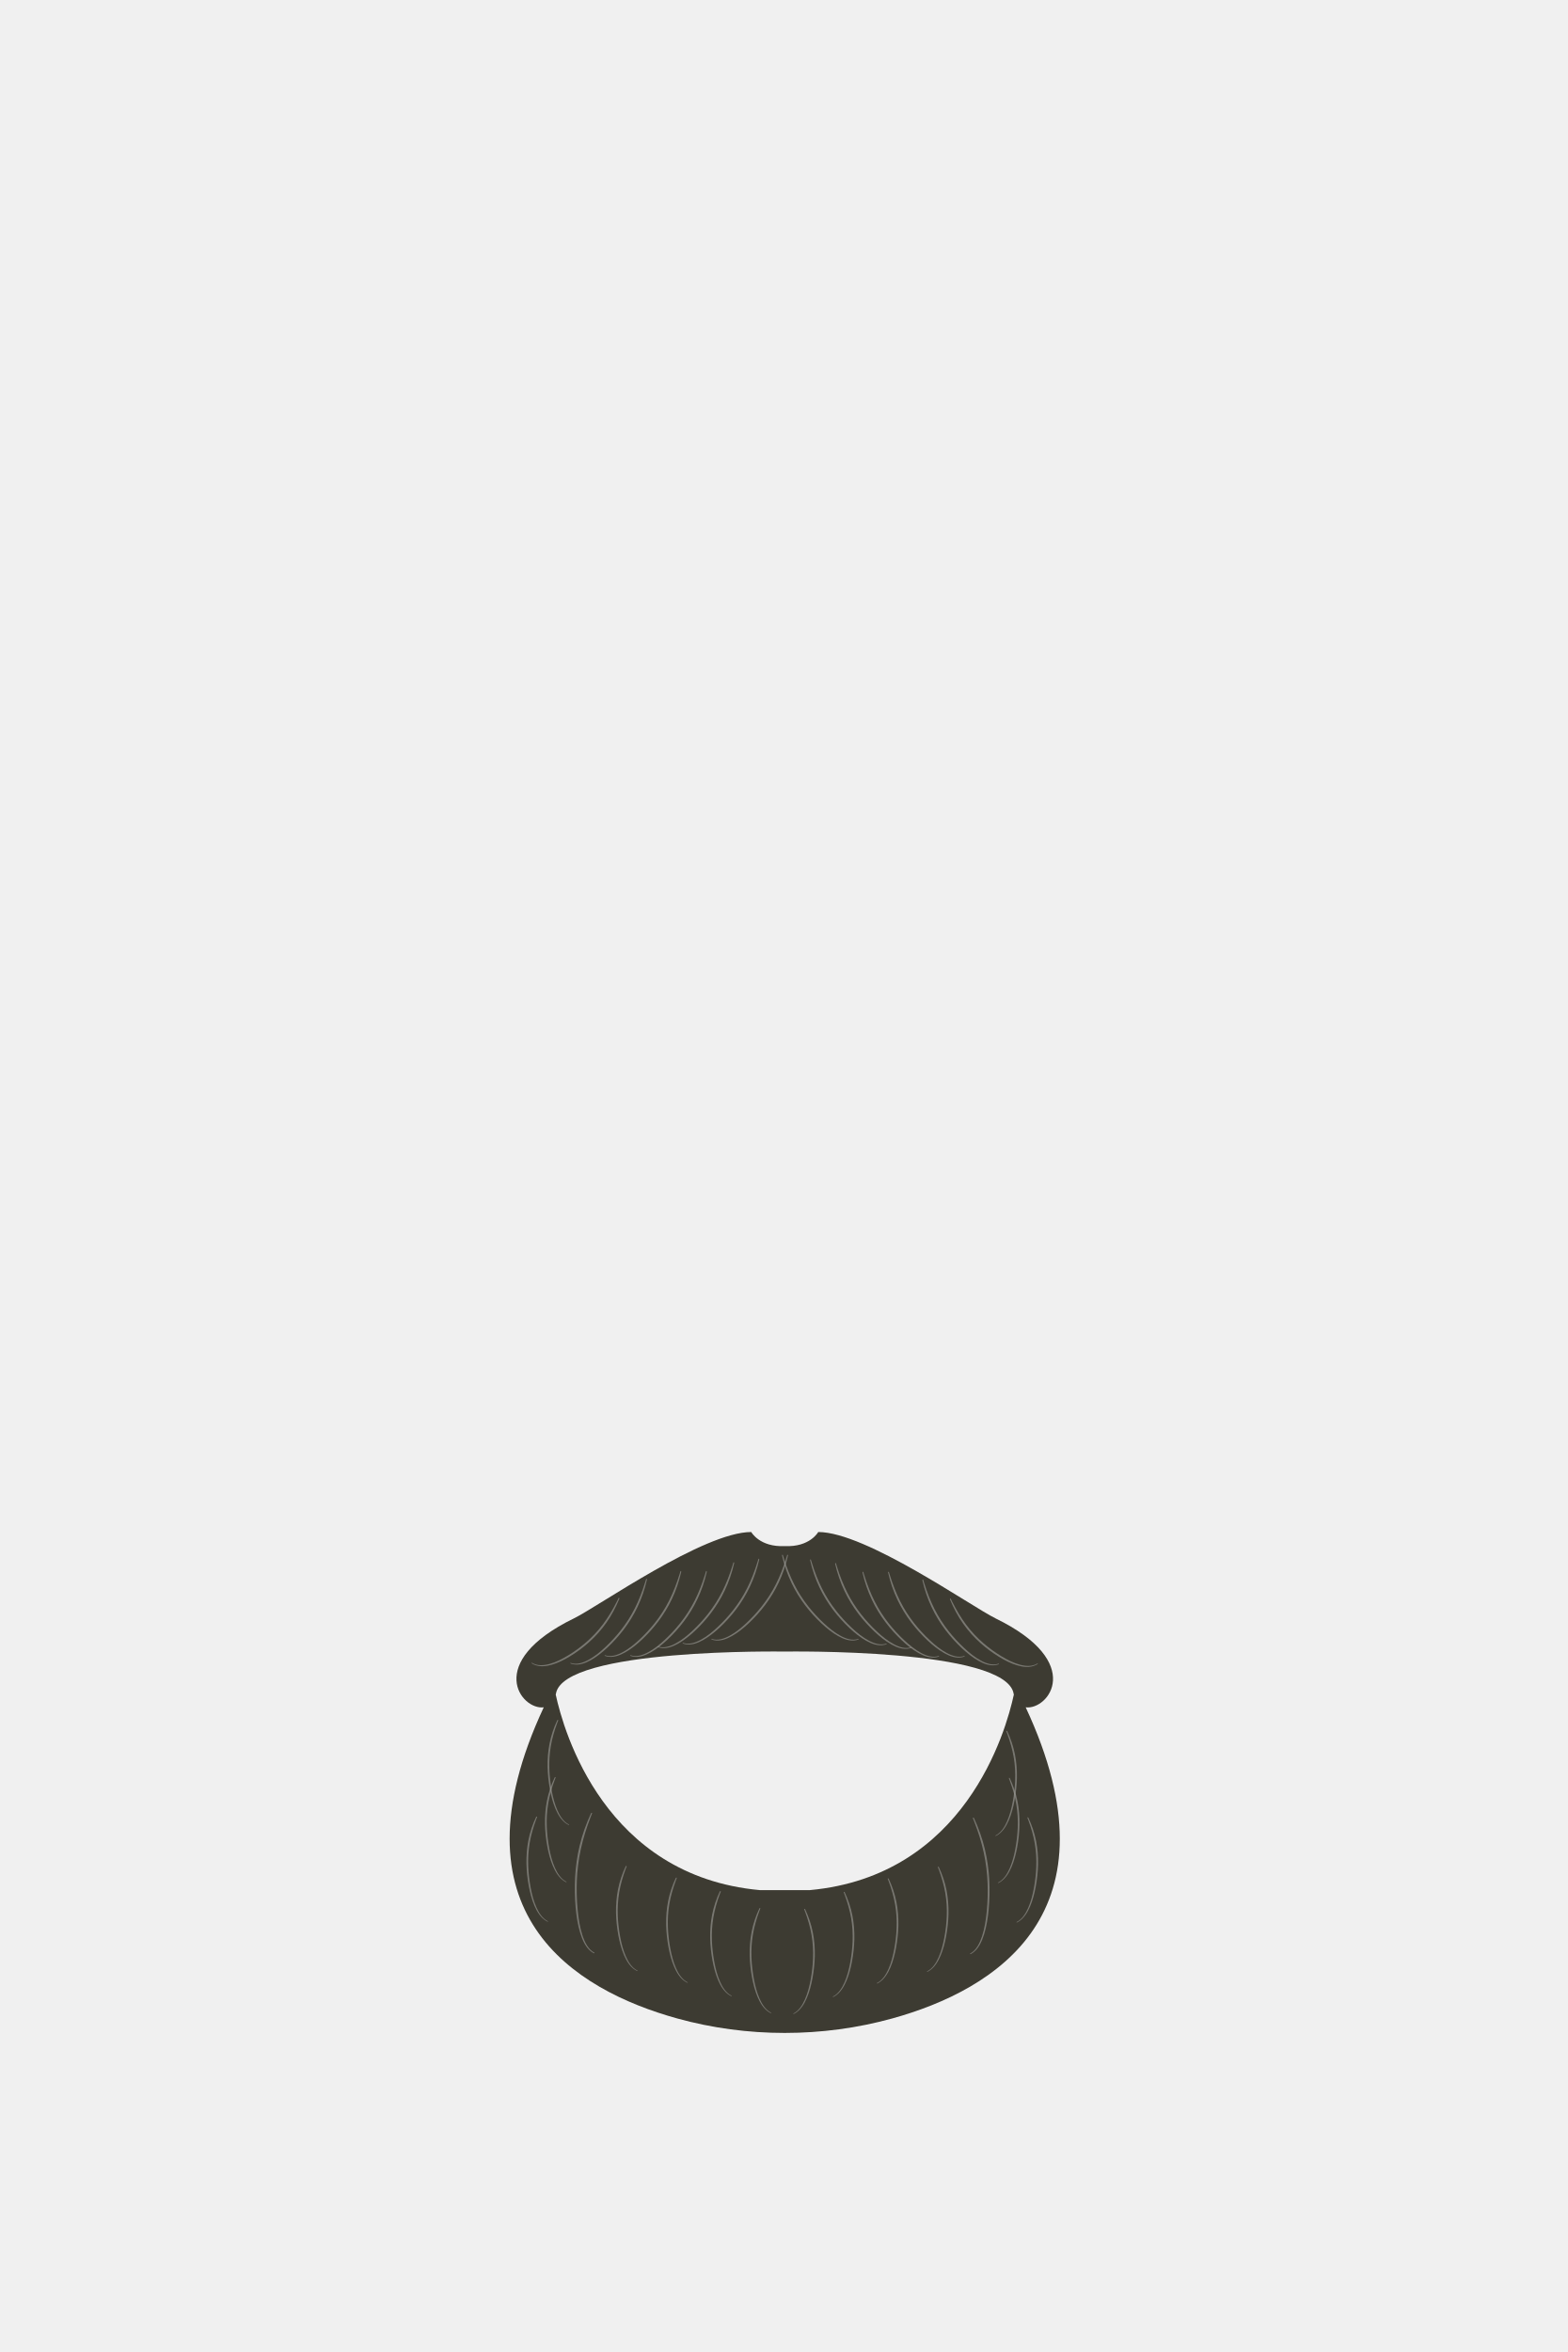
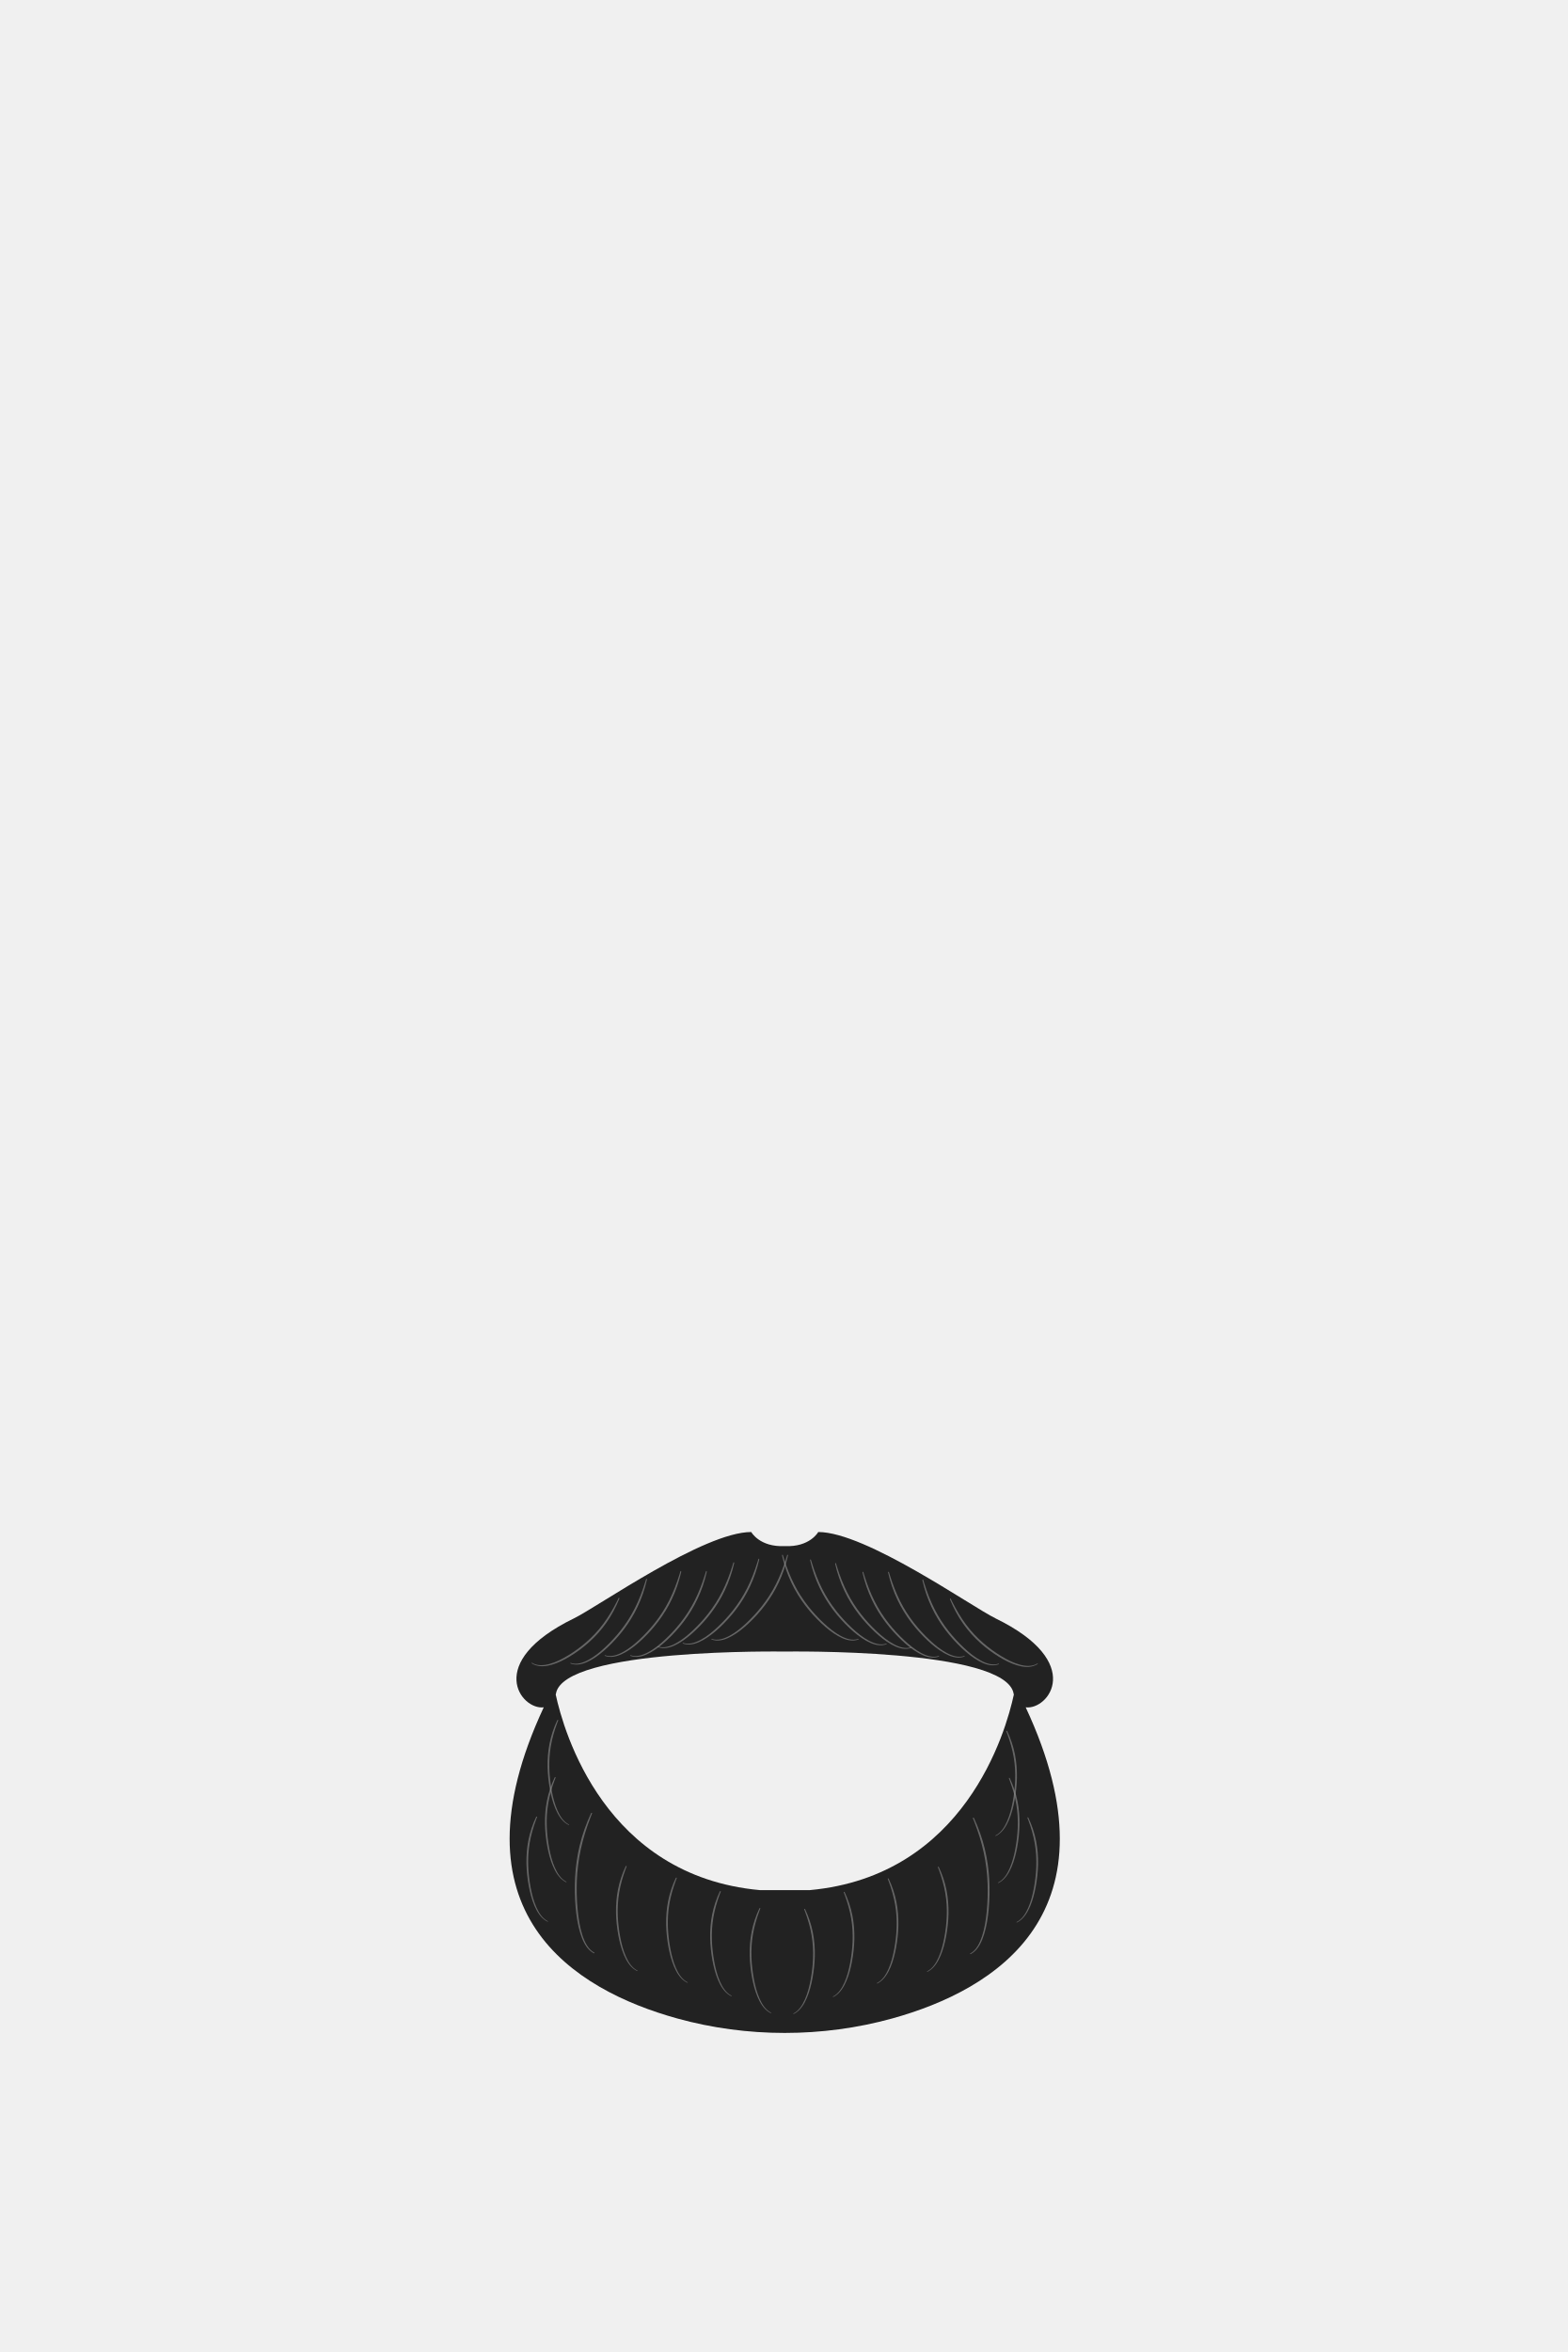
<svg xmlns="http://www.w3.org/2000/svg" version="1.1" viewBox="0 0 400 600">
  <defs>
    <style>
      .st0 {
-         fill: #3d3b32;
+         isolation: isolate;
      }

      .st1 {
-         isolation: isolate;
+         fill: #222;
      }

      .st2 {
        fill: #fff;
        mix-blend-mode: screen;
        opacity: .62;
      }

      .st3 {
        opacity: .5;
      }
    </style>
  </defs>
-   <g class="st1">
+   <g class="st0">
    <g id="Layer_1">
      <g id="beard_7">
-         <path id="beard" class="st0" d="M254,412.84c-6.12-2.98-33.08-22.02-45.22-22.02,0,0-2.14,3.91-8.55,3.59-6.41.32-8.55-3.59-8.55-3.59-12.14,0-39.1,19.04-45.22,22.02-23.09,11.24-13.48,23.45-7.72,22.7-24.47,52.4,7.73,72.07,34.04,79.37,17.8,4.93,37.09,4.93,54.89,0,26.31-7.29,58.51-26.96,34.04-79.37,5.77.75,15.37-11.46-7.72-22.7ZM193.84,482.17c-39.5-3.64-49.99-40.34-52.05-49.9,0-.06.04-.09.05-.15,1.78-11.75,58.4-10.8,58.4-10.8,0,0,56.61-.95,58.4,10.8,0,.06.04.09.05.15-2.05,9.56-12.55,46.26-52.05,49.9h-12.79Z" />
+         <path id="beard" class="st1" d="M254,412.84c-6.12-2.98-33.08-22.02-45.22-22.02,0,0-2.14,3.91-8.55,3.59-6.41.32-8.55-3.59-8.55-3.59-12.14,0-39.1,19.04-45.22,22.02-23.09,11.24-13.48,23.45-7.72,22.7-24.47,52.4,7.73,72.07,34.04,79.37,17.8,4.93,37.09,4.93,54.89,0,26.31-7.29,58.51-26.96,34.04-79.37,5.77.75,15.37-11.46-7.72-22.7ZM193.84,482.17c-39.5-3.64-49.99-40.34-52.05-49.9,0-.06.04-.09.05-.15,1.78-11.75,58.4-10.8,58.4-10.8,0,0,56.61-.95,58.4,10.8,0,.06.04.09.05.15-2.05,9.56-12.55,46.26-52.05,49.9h-12.79Z" />
        <g id="details" class="st3">
          <g>
            <path class="st2" d="M258.96,447.52c.39,1.99.55,4.01.51,6.04-.04,1.9-.25,3.8-.59,5.67-.32,1.71-.75,3.41-1.43,5.01-.63,1.48-1.51,2.97-2.87,3.84-.16.1-.32.19-.49.27-.06.03-.18-.06-.09-.1,1.41-.71,2.32-2.17,2.95-3.6.7-1.58,1.13-3.28,1.45-4.98.33-1.78.55-3.6.62-5.41.08-2.01-.03-4.03-.37-6.01-.34-2-.91-3.97-1.61-5.86-.09-.24-.18-.49-.28-.73-.05-.14.18-.15.23-.05.89,1.88,1.56,3.87,1.97,5.92Z" />
            <path class="st2" d="M259.62,459.52c.39,1.99.55,4.01.51,6.04-.04,1.9-.25,3.8-.59,5.67-.32,1.71-.75,3.41-1.43,5.01-.63,1.48-1.51,2.97-2.87,3.84-.16.1-.32.19-.49.27-.06.03-.18-.06-.09-.1,1.41-.71,2.32-2.17,2.95-3.6.7-1.58,1.13-3.28,1.45-4.98.33-1.78.55-3.6.62-5.41.08-2.01-.03-4.03-.37-6.01-.34-2-.91-3.97-1.61-5.86-.09-.24-.18-.49-.28-.73-.05-.14.18-.15.23-.05.89,1.88,1.56,3.87,1.97,5.92Z" />
            <path class="st2" d="M264.35,469.59c.39,1.99.55,4.01.51,6.04-.04,1.9-.25,3.8-.59,5.67-.32,1.71-.75,3.41-1.43,5.01-.63,1.48-1.51,2.97-2.87,3.84-.16.1-.32.19-.49.27-.06.03-.18-.06-.09-.1,1.41-.71,2.32-2.17,2.95-3.6.7-1.58,1.13-3.28,1.45-4.98.33-1.78.55-3.6.62-5.41.08-2.01-.03-4.03-.37-6.01-.34-2-.91-3.97-1.61-5.86-.09-.24-.18-.49-.28-.73-.05-.14.18-.15.23-.05.89,1.88,1.56,3.87,1.97,5.92Z" />
            <path class="st2" d="M251.28,471.69c.63,2.63,1,5.3,1.14,7.95.13,2.49.07,4.95-.15,7.37-.2,2.21-.54,4.39-1.17,6.42-.58,1.88-1.45,3.74-2.92,4.76-.17.12-.35.22-.53.31-.07.03-.21-.09-.11-.14,1.55-.8,2.44-2.63,3.04-4.44.65-2,.99-4.19,1.2-6.38.22-2.3.29-4.65.21-7.02-.09-2.62-.41-5.28-.98-7.9-.57-2.65-1.4-5.27-2.38-7.82-.13-.33-.25-.66-.39-.98-.07-.18.19-.18.26-.04,1.19,2.55,2.13,5.2,2.79,7.93Z" />
            <path class="st2" d="M241.5,482.18c.39,1.99.55,4.01.51,6.04-.04,1.9-.25,3.8-.59,5.67-.32,1.71-.75,3.41-1.43,5.01-.63,1.48-1.51,2.97-2.87,3.84-.16.1-.32.19-.49.27-.06.03-.18-.06-.09-.1,1.41-.71,2.32-2.17,2.95-3.6.7-1.58,1.13-3.28,1.45-4.98.33-1.78.55-3.6.62-5.41.08-2.01-.03-4.03-.37-6.01-.34-2-.91-3.97-1.61-5.86-.09-.24-.18-.49-.28-.73-.05-.14.18-.15.23-.05.89,1.88,1.56,3.87,1.97,5.92Z" />
            <path class="st2" d="M228.71,485.16c.39,1.99.55,4.01.51,6.04-.04,1.9-.25,3.8-.59,5.67-.32,1.71-.75,3.41-1.43,5.01-.63,1.48-1.51,2.97-2.87,3.84-.16.1-.32.19-.49.27-.06.03-.18-.06-.09-.1,1.41-.71,2.32-2.17,2.95-3.6.7-1.58,1.13-3.28,1.45-4.98.33-1.78.55-3.6.62-5.41.08-2.01-.03-4.03-.37-6.01-.34-2-.91-3.97-1.61-5.86-.09-.24-.18-.49-.28-.73-.05-.14.18-.15.23-.05.89,1.88,1.56,3.87,1.97,5.92Z" />
            <path class="st2" d="M217.48,488.6c.39,1.99.55,4.01.51,6.04-.04,1.9-.25,3.8-.59,5.67-.32,1.71-.75,3.41-1.43,5.01-.63,1.48-1.51,2.97-2.87,3.84-.16.1-.32.19-.49.27-.06.03-.18-.06-.09-.1,1.41-.71,2.32-2.17,2.95-3.6.7-1.58,1.13-3.28,1.45-4.98.33-1.78.55-3.6.62-5.41.08-2.01-.03-4.03-.37-6.01-.34-2-.91-3.97-1.61-5.86-.09-.24-.18-.49-.28-.73-.05-.14.18-.15.23-.05.89,1.88,1.56,3.87,1.97,5.92Z" />
            <path class="st2" d="M207.39,492.93c.39,1.99.55,4.01.51,6.04-.04,1.9-.25,3.8-.59,5.67-.32,1.71-.75,3.41-1.43,5.01-.63,1.48-1.51,2.97-2.87,3.84-.16.1-.32.19-.49.27-.06.03-.18-.06-.09-.1,1.41-.71,2.32-2.17,2.95-3.6.7-1.58,1.13-3.28,1.45-4.98.33-1.78.55-3.6.62-5.41.08-2.01-.03-4.03-.37-6.01-.34-2-.91-3.97-1.61-5.86-.09-.24-.18-.49-.28-.73-.05-.14.18-.15.23-.05.89,1.88,1.56,3.87,1.97,5.92Z" />
          </g>
          <g>
            <path class="st2" d="M140.23,444.73c-.39,1.99-.55,4.01-.51,6.04.04,1.9.25,3.8.59,5.67.32,1.71.75,3.41,1.43,5.01.63,1.48,1.51,2.97,2.87,3.84.16.1.32.19.49.27.06.03.18-.06.09-.1-1.41-.71-2.32-2.17-2.95-3.6-.7-1.58-1.13-3.28-1.45-4.98-.33-1.78-.55-3.6-.62-5.41-.08-2.01.03-4.03.37-6.01.34-2,.91-3.97,1.61-5.86.09-.24.18-.49.28-.73.05-.14-.18-.15-.23-.05-.89,1.88-1.56,3.87-1.97,5.92Z" />
            <path class="st2" d="M139.57,459.32c-.39,1.99-.55,4.01-.51,6.04.04,1.9.25,3.8.59,5.67.32,1.71.75,3.41,1.43,5.01.63,1.48,1.51,2.97,2.87,3.84.16.1.32.19.49.27.06.03.18-.06.09-.1-1.41-.71-2.32-2.17-2.95-3.6-.7-1.58-1.13-3.28-1.45-4.98-.33-1.78-.55-3.6-.62-5.41-.08-2.01.03-4.03.37-6.01.34-2,.91-3.97,1.61-5.86.09-.24.18-.49.28-.73.05-.14-.18-.15-.23-.05-.89,1.88-1.56,3.87-1.97,5.92Z" />
            <path class="st2" d="M134.84,469.39c-.39,1.99-.55,4.01-.51,6.04.04,1.9.25,3.8.59,5.67.32,1.71.75,3.41,1.43,5.01.63,1.48,1.51,2.97,2.87,3.84.16.1.32.19.49.27.06.03.18-.06.09-.1-1.41-.71-2.32-2.17-2.95-3.6-.7-1.58-1.13-3.28-1.45-4.98-.33-1.78-.55-3.6-.62-5.41-.08-2.01.03-4.03.37-6.01.34-2,.91-3.97,1.61-5.86.09-.24.18-.49.28-.73.05-.14-.18-.15-.23-.05-.89,1.88-1.56,3.87-1.97,5.92Z" />
            <path class="st2" d="M147.93,470.72c-.66,2.71-1.04,5.46-1.19,8.18-.14,2.56-.09,5.1.13,7.58.2,2.27.54,4.51,1.17,6.6.59,1.93,1.46,3.85,2.96,4.89.17.12.35.23.54.32.07.04.21-.1.12-.15-1.58-.82-2.49-2.69-3.09-4.56-.66-2.05-.99-4.31-1.2-6.56-.21-2.37-.28-4.79-.19-7.22.1-2.7.44-5.43,1.03-8.14.6-2.73,1.45-5.43,2.46-8.05.13-.34.26-.68.4-1.01.08-.19-.19-.19-.26-.04-1.22,2.63-2.2,5.36-2.88,8.17Z" />
            <path class="st2" d="M157.69,481.98c-.39,1.99-.55,4.01-.51,6.04.04,1.9.25,3.8.59,5.67.32,1.71.75,3.41,1.43,5.01.63,1.48,1.51,2.97,2.87,3.84.16.1.32.19.49.27.06.03.18-.06.09-.1-1.41-.71-2.32-2.17-2.95-3.6-.7-1.58-1.13-3.28-1.45-4.98-.33-1.78-.55-3.6-.62-5.41-.08-2.01.03-4.03.37-6.01.34-2,.91-3.97,1.61-5.86.09-.24.18-.49.28-.73.05-.14-.18-.15-.23-.05-.89,1.88-1.56,3.87-1.97,5.92Z" />
            <path class="st2" d="M170.48,484.96c-.39,1.99-.55,4.01-.51,6.04.04,1.9.25,3.8.59,5.67.32,1.71.75,3.41,1.43,5.01.63,1.48,1.51,2.97,2.87,3.84.16.1.32.19.49.27.06.03.18-.06.09-.1-1.41-.71-2.32-2.17-2.95-3.6-.7-1.58-1.13-3.28-1.45-4.98-.33-1.78-.55-3.6-.62-5.41-.08-2.01.03-4.03.37-6.01.34-2,.91-3.97,1.61-5.86.09-.24.18-.49.28-.73.05-.14-.18-.15-.23-.05-.89,1.88-1.56,3.87-1.97,5.92Z" />
            <path class="st2" d="M181.71,488.4c-.39,1.99-.55,4.01-.51,6.04.04,1.9.25,3.8.59,5.67.32,1.71.75,3.41,1.43,5.01.63,1.48,1.51,2.97,2.87,3.84.16.1.32.19.49.27.06.03.18-.06.09-.1-1.41-.71-2.32-2.17-2.95-3.6-.7-1.58-1.13-3.28-1.45-4.98-.33-1.78-.55-3.6-.62-5.41-.08-2.01.03-4.03.37-6.01.34-2,.91-3.97,1.61-5.86.09-.24.18-.49.28-.73.05-.14-.18-.15-.23-.05-.89,1.88-1.56,3.87-1.97,5.92Z" />
            <path class="st2" d="M191.8,492.73c-.39,1.99-.55,4.01-.51,6.04.04,1.9.25,3.8.59,5.67.32,1.71.75,3.41,1.43,5.01.63,1.48,1.51,2.97,2.87,3.84.16.1.32.19.49.27.06.03.18-.06.09-.1-1.41-.71-2.32-2.17-2.95-3.6-.7-1.58-1.13-3.28-1.45-4.98-.33-1.78-.55-3.6-.62-5.41-.08-2.01.03-4.03.37-6.01.34-2,.91-3.97,1.61-5.86.09-.24.18-.49.28-.73.05-.14-.18-.15-.23-.05-.89,1.88-1.56,3.87-1.97,5.92Z" />
          </g>
          <g>
            <path class="st2" d="M154.66,414.03c-1.29,1.83-2.76,3.45-4.35,4.88-1.49,1.34-3.08,2.51-4.73,3.53-1.51.93-3.08,1.73-4.72,2.21-1.52.45-3.2.66-4.69-.05-.17-.08-.34-.18-.5-.28-.06-.04-.06-.22.02-.16,1.4.88,3.07.72,4.56.31,1.64-.45,3.21-1.26,4.71-2.17,1.58-.96,3.1-2.06,4.54-3.3,1.6-1.38,3.09-2.95,4.41-4.72,1.34-1.79,2.51-3.77,3.55-5.84.13-.27.27-.54.39-.81.07-.15.23.07.18.19-.92,2.24-2.04,4.34-3.38,6.23Z" />
            <path class="st2" d="M162.69,409.87c-.99,2.1-2.19,4.03-3.53,5.8-1.26,1.66-2.65,3.18-4.11,4.56-1.34,1.26-2.77,2.41-4.3,3.27-1.43.8-3.04,1.39-4.62,1.04-.18-.04-.36-.1-.54-.16-.07-.03-.09-.2,0-.17,1.51.54,3.13,0,4.53-.76,1.54-.82,2.97-1.98,4.3-3.23,1.4-1.31,2.74-2.75,3.96-4.3,1.36-1.72,2.59-3.62,3.62-5.67,1.04-2.07,1.9-4.29,2.6-6.56.09-.29.18-.59.27-.88.05-.17.23.01.2.15-.56,2.42-1.35,4.74-2.38,6.91Z" />
            <path class="st2" d="M171.44,407.9c-.99,2.1-2.19,4.03-3.53,5.8-1.26,1.66-2.65,3.18-4.11,4.56-1.34,1.26-2.77,2.41-4.3,3.27-1.43.8-3.04,1.39-4.62,1.04-.18-.04-.36-.1-.54-.16-.07-.03-.09-.2,0-.17,1.51.54,3.13,0,4.53-.76,1.54-.82,2.97-1.98,4.3-3.23,1.4-1.31,2.74-2.75,3.96-4.3,1.36-1.72,2.59-3.62,3.62-5.67,1.04-2.07,1.9-4.29,2.6-6.56.09-.29.18-.59.27-.88.05-.17.23.01.2.15-.56,2.42-1.35,4.74-2.38,6.91Z" />
            <path class="st2" d="M177.96,407.9c-.99,2.1-2.19,4.03-3.53,5.8-1.26,1.66-2.65,3.18-4.11,4.56-1.34,1.26-2.77,2.41-4.3,3.27-1.43.8-3.04,1.39-4.62,1.04-.18-.04-.36-.1-.54-.16-.07-.03-.09-.2,0-.17,1.51.54,3.13,0,4.53-.76,1.54-.82,2.97-1.98,4.3-3.23,1.4-1.31,2.74-2.75,3.96-4.3,1.36-1.72,2.59-3.62,3.62-5.67,1.04-2.07,1.9-4.29,2.6-6.56.09-.29.18-.59.27-.88.05-.17.23.01.2.15-.56,2.42-1.35,4.74-2.38,6.91Z" />
            <path class="st2" d="M184.95,405.67c-.99,2.1-2.19,4.03-3.53,5.8-1.26,1.66-2.65,3.18-4.11,4.56-1.34,1.26-2.77,2.41-4.3,3.27-1.43.8-3.04,1.39-4.62,1.04-.18-.04-.36-.1-.54-.16-.07-.03-.09-.2,0-.17,1.51.54,3.13,0,4.53-.76,1.54-.82,2.97-1.98,4.3-3.23,1.4-1.31,2.74-2.75,3.96-4.3,1.36-1.72,2.59-3.62,3.62-5.67,1.04-2.07,1.9-4.29,2.6-6.56.09-.29.18-.59.27-.88.05-.17.23.01.2.15-.56,2.42-1.35,4.74-2.38,6.91Z" />
            <path class="st2" d="M191.34,404.75c-.99,2.1-2.19,4.03-3.53,5.8-1.26,1.66-2.65,3.18-4.11,4.56-1.34,1.26-2.77,2.41-4.3,3.27-1.43.8-3.04,1.39-4.62,1.04-.18-.04-.36-.1-.54-.16-.07-.03-.09-.2,0-.17,1.51.54,3.13,0,4.53-.76,1.54-.82,2.97-1.98,4.3-3.23,1.4-1.31,2.74-2.75,3.96-4.3,1.36-1.72,2.59-3.62,3.62-5.67,1.04-2.07,1.9-4.29,2.6-6.56.09-.29.18-.59.27-.88.05-.17.23.01.2.15-.56,2.42-1.35,4.74-2.38,6.91Z" />
            <path class="st2" d="M198.68,403.73c-.99,2.1-2.19,4.03-3.53,5.8-1.26,1.66-2.65,3.18-4.11,4.56-1.34,1.26-2.77,2.41-4.3,3.27-1.43.8-3.04,1.39-4.62,1.04-.18-.04-.36-.1-.54-.16-.07-.03-.09-.2,0-.17,1.51.54,3.13,0,4.53-.76,1.54-.82,2.97-1.98,4.3-3.23,1.4-1.31,2.74-2.75,3.96-4.3,1.36-1.72,2.59-3.62,3.62-5.67,1.04-2.07,1.9-4.29,2.6-6.56.09-.29.18-.59.27-.88.05-.17.23.01.2.15-.56,2.42-1.35,4.74-2.38,6.91Z" />
            <path class="st2" d="M245.76,414.21c1.29,1.83,2.76,3.45,4.35,4.88,1.49,1.34,3.08,2.51,4.73,3.53,1.51.93,3.08,1.73,4.72,2.21,1.52.45,3.2.66,4.69-.05.17-.08.34-.18.5-.28.06-.04.06-.22-.02-.16-1.4.88-3.07.72-4.56.31-1.64-.45-3.21-1.26-4.71-2.17-1.58-.96-3.1-2.06-4.54-3.3-1.6-1.38-3.09-2.95-4.41-4.72-1.34-1.79-2.51-3.77-3.55-5.84-.13-.27-.27-.54-.39-.81-.07-.15-.23.07-.18.19.92,2.24,2.04,4.34,3.38,6.23Z" />
            <path class="st2" d="M237.73,410.05c.99,2.1,2.19,4.03,3.53,5.8,1.26,1.66,2.65,3.18,4.11,4.56,1.34,1.26,2.77,2.41,4.3,3.27,1.43.8,3.04,1.39,4.62,1.04.18-.04.36-.1.54-.16.07-.03.09-.2,0-.17-1.51.54-3.13,0-4.53-.76-1.54-.82-2.97-1.98-4.3-3.23-1.4-1.31-2.74-2.75-3.96-4.3-1.36-1.72-2.59-3.62-3.62-5.67-1.04-2.07-1.9-4.29-2.6-6.56-.09-.29-.18-.59-.27-.88-.05-.17-.23.01-.2.15.56,2.42,1.35,4.74,2.38,6.91Z" />
            <path class="st2" d="M228.98,408.08c.99,2.1,2.19,4.03,3.53,5.8,1.26,1.66,2.65,3.18,4.11,4.56,1.34,1.26,2.77,2.41,4.3,3.27,1.43.8,3.04,1.39,4.62,1.04.18-.04.36-.1.54-.16.07-.03.09-.2,0-.17-1.51.54-3.13,0-4.53-.76-1.54-.82-2.97-1.98-4.3-3.23-1.4-1.31-2.74-2.75-3.96-4.3-1.36-1.72-2.59-3.62-3.62-5.67-1.04-2.07-1.9-4.29-2.6-6.56-.09-.29-.18-.59-.27-.88-.05-.17-.23.01-.2.15.56,2.42,1.35,4.74,2.38,6.91Z" />
            <path class="st2" d="M222.45,408.08c.99,2.1,2.19,4.03,3.53,5.8,1.26,1.66,2.65,3.18,4.11,4.56,1.34,1.26,2.77,2.41,4.3,3.27,1.43.8,3.04,1.39,4.62,1.04.18-.04.36-.1.54-.16.07-.03.09-.2,0-.17-1.51.54-3.13,0-4.53-.76-1.54-.82-2.97-1.98-4.3-3.23-1.4-1.31-2.74-2.75-3.96-4.3-1.36-1.72-2.59-3.62-3.62-5.67-1.04-2.07-1.9-4.29-2.6-6.56-.09-.29-.18-.59-.27-.88-.05-.17-.23.01-.2.15.56,2.42,1.35,4.74,2.38,6.91Z" />
            <path class="st2" d="M215.47,405.85c.99,2.1,2.19,4.03,3.53,5.8,1.26,1.66,2.65,3.18,4.11,4.56,1.34,1.26,2.77,2.41,4.3,3.27,1.43.8,3.04,1.39,4.62,1.04.18-.04.36-.1.54-.16.07-.03.09-.2,0-.17-1.51.54-3.13,0-4.53-.76-1.54-.82-2.97-1.98-4.3-3.23-1.4-1.31-2.74-2.75-3.96-4.3-1.36-1.72-2.59-3.62-3.62-5.67-1.04-2.07-1.9-4.29-2.6-6.56-.09-.29-.18-.59-.27-.88-.05-.17-.23.01-.2.15.56,2.42,1.35,4.74,2.38,6.91Z" />
            <path class="st2" d="M209.08,404.93c.99,2.1,2.19,4.03,3.53,5.8,1.26,1.66,2.65,3.18,4.11,4.56,1.34,1.26,2.77,2.41,4.3,3.27,1.43.8,3.04,1.39,4.62,1.04.18-.04.36-.1.54-.16.07-.03.09-.2,0-.17-1.51.54-3.13,0-4.53-.76-1.54-.82-2.97-1.98-4.3-3.23-1.4-1.31-2.74-2.75-3.96-4.3-1.36-1.72-2.59-3.62-3.62-5.67-1.04-2.07-1.9-4.29-2.6-6.56-.09-.29-.18-.59-.27-.88-.05-.17-.23.01-.2.15.56,2.42,1.35,4.74,2.38,6.91Z" />
            <path class="st2" d="M201.92,403.73c.99,2.1,2.19,4.03,3.53,5.8,1.26,1.66,2.65,3.18,4.11,4.56,1.34,1.26,2.77,2.41,4.3,3.27,1.43.8,3.04,1.39,4.62,1.04.18-.04.36-.1.54-.16.07-.03.09-.2,0-.17-1.51.54-3.13,0-4.53-.76-1.54-.82-2.97-1.98-4.3-3.23-1.4-1.31-2.74-2.75-3.96-4.3-1.36-1.72-2.59-3.62-3.62-5.67-1.04-2.07-1.9-4.29-2.6-6.56-.09-.29-.18-.59-.27-.88-.05-.17-.23.01-.2.15.56,2.42,1.35,4.74,2.38,6.91Z" />
          </g>
        </g>
      </g>
    </g>
  </g>
</svg>
